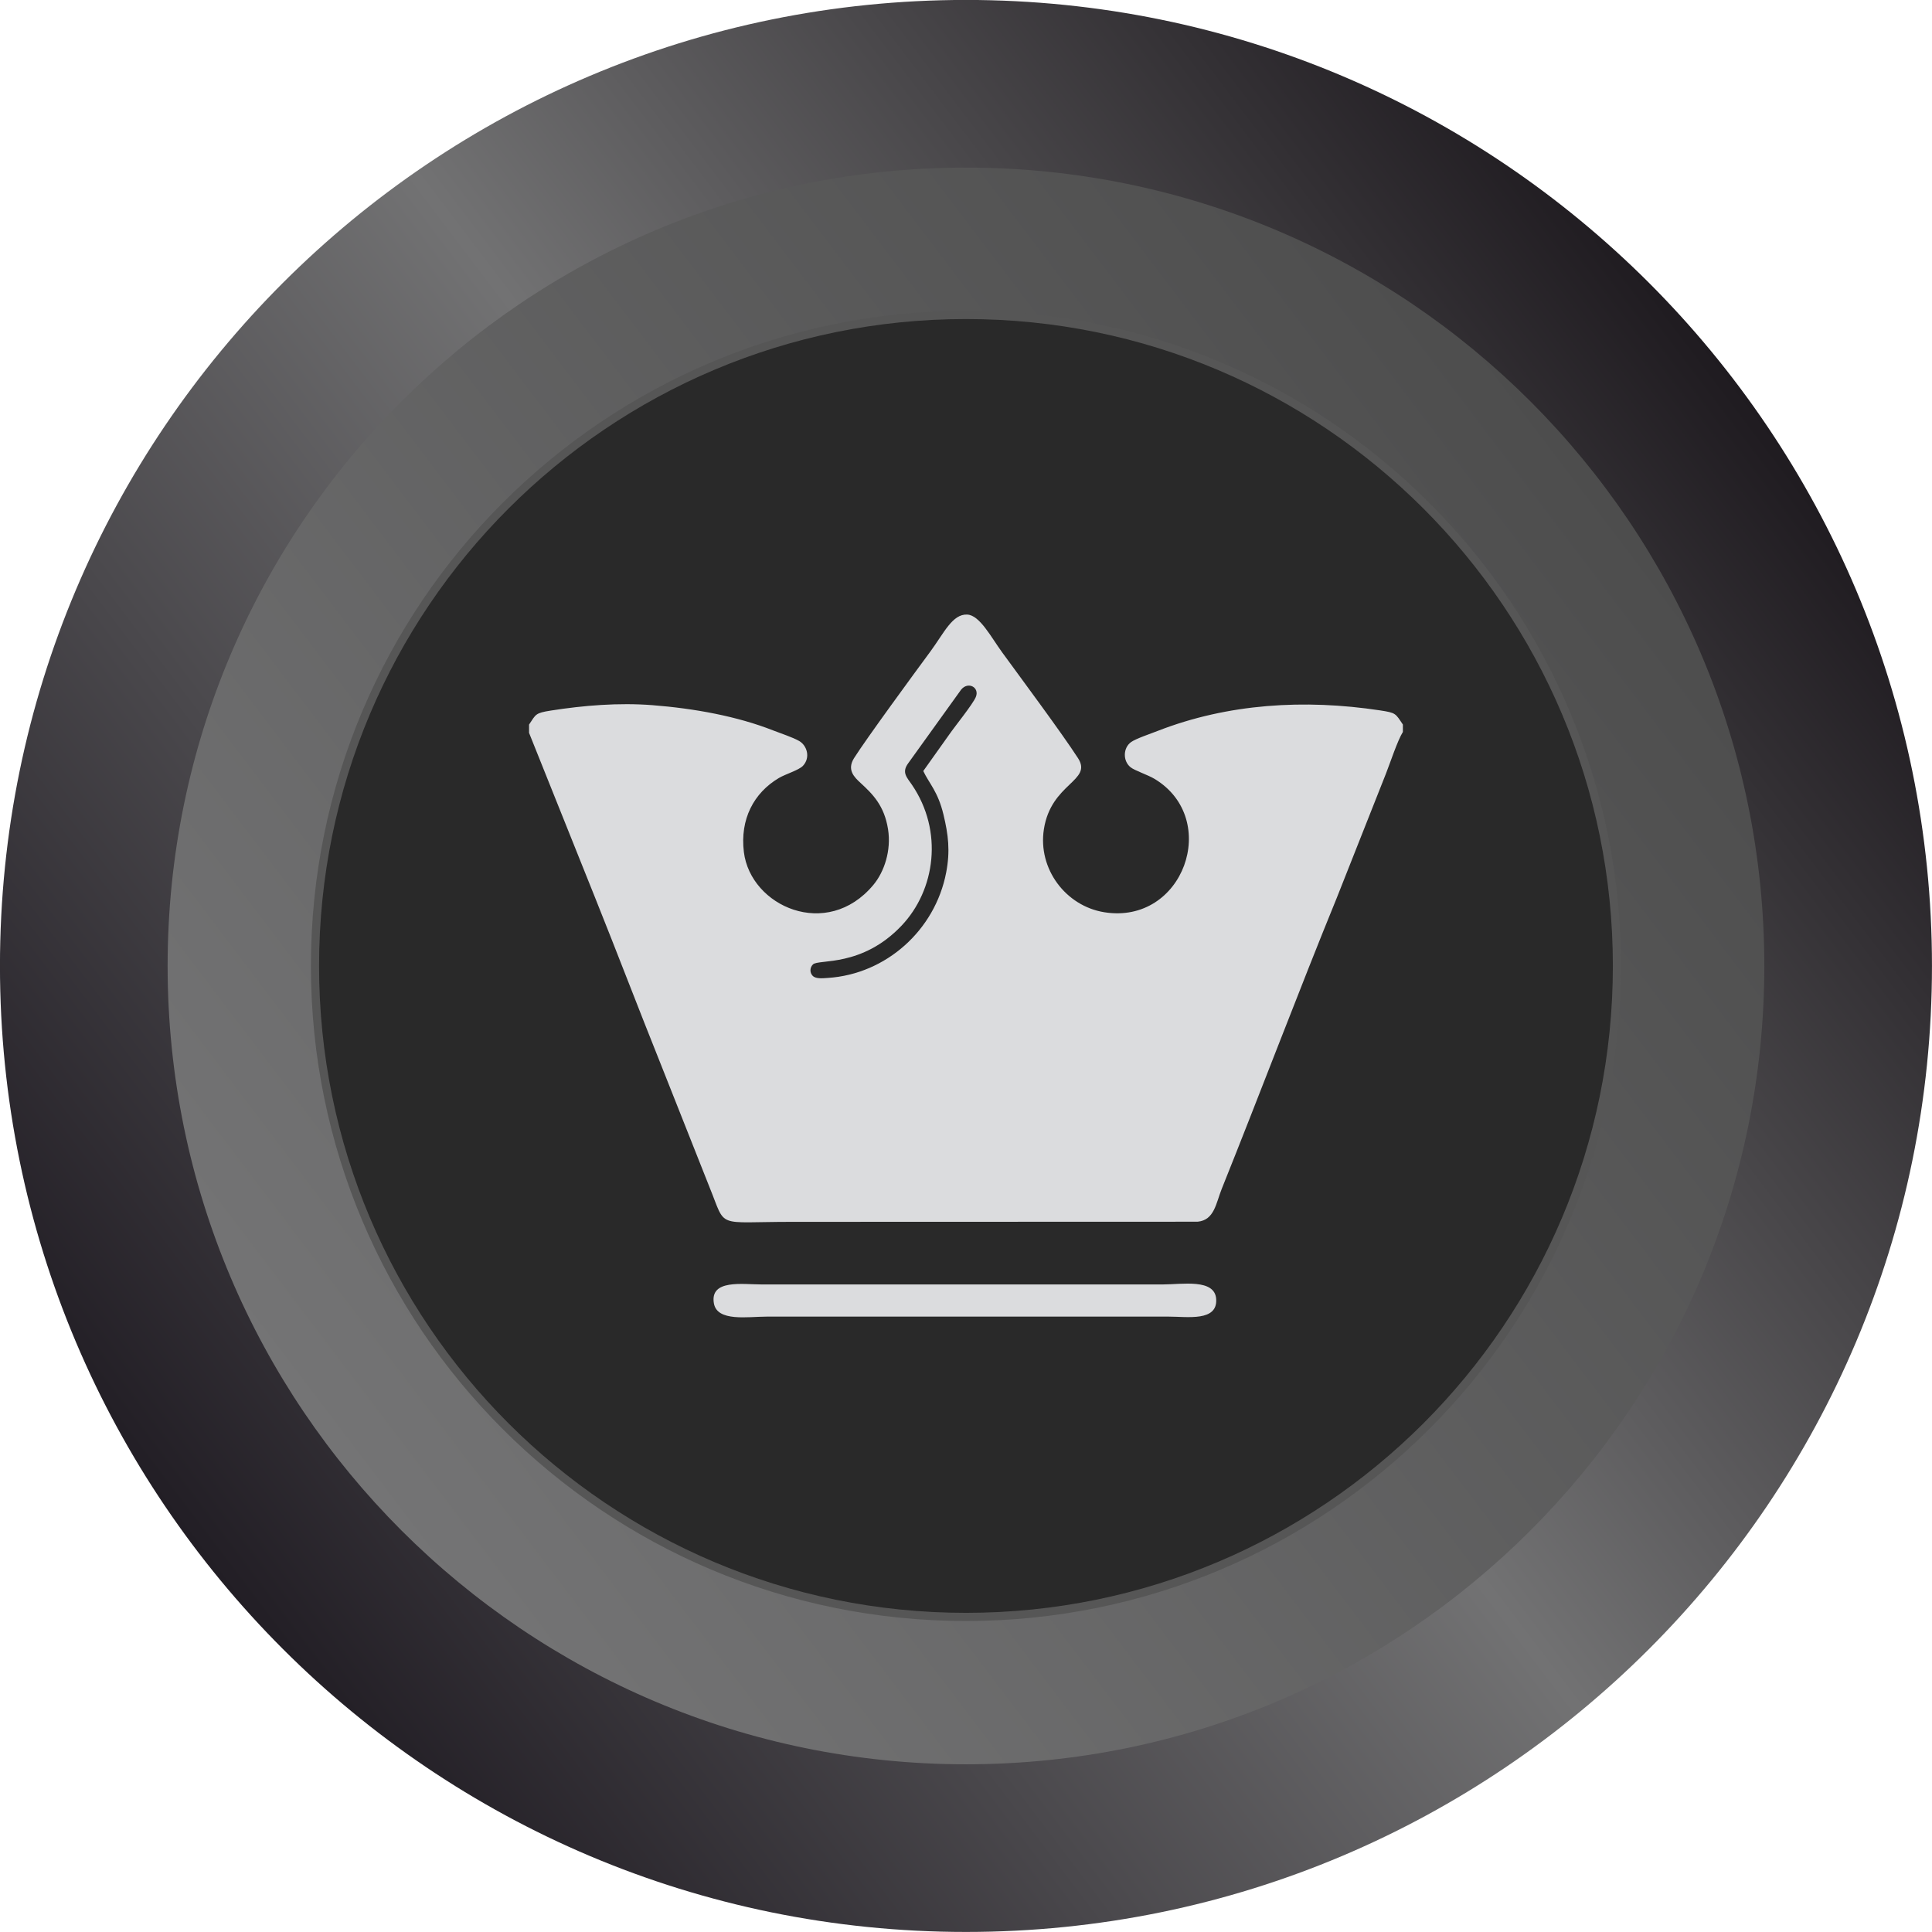
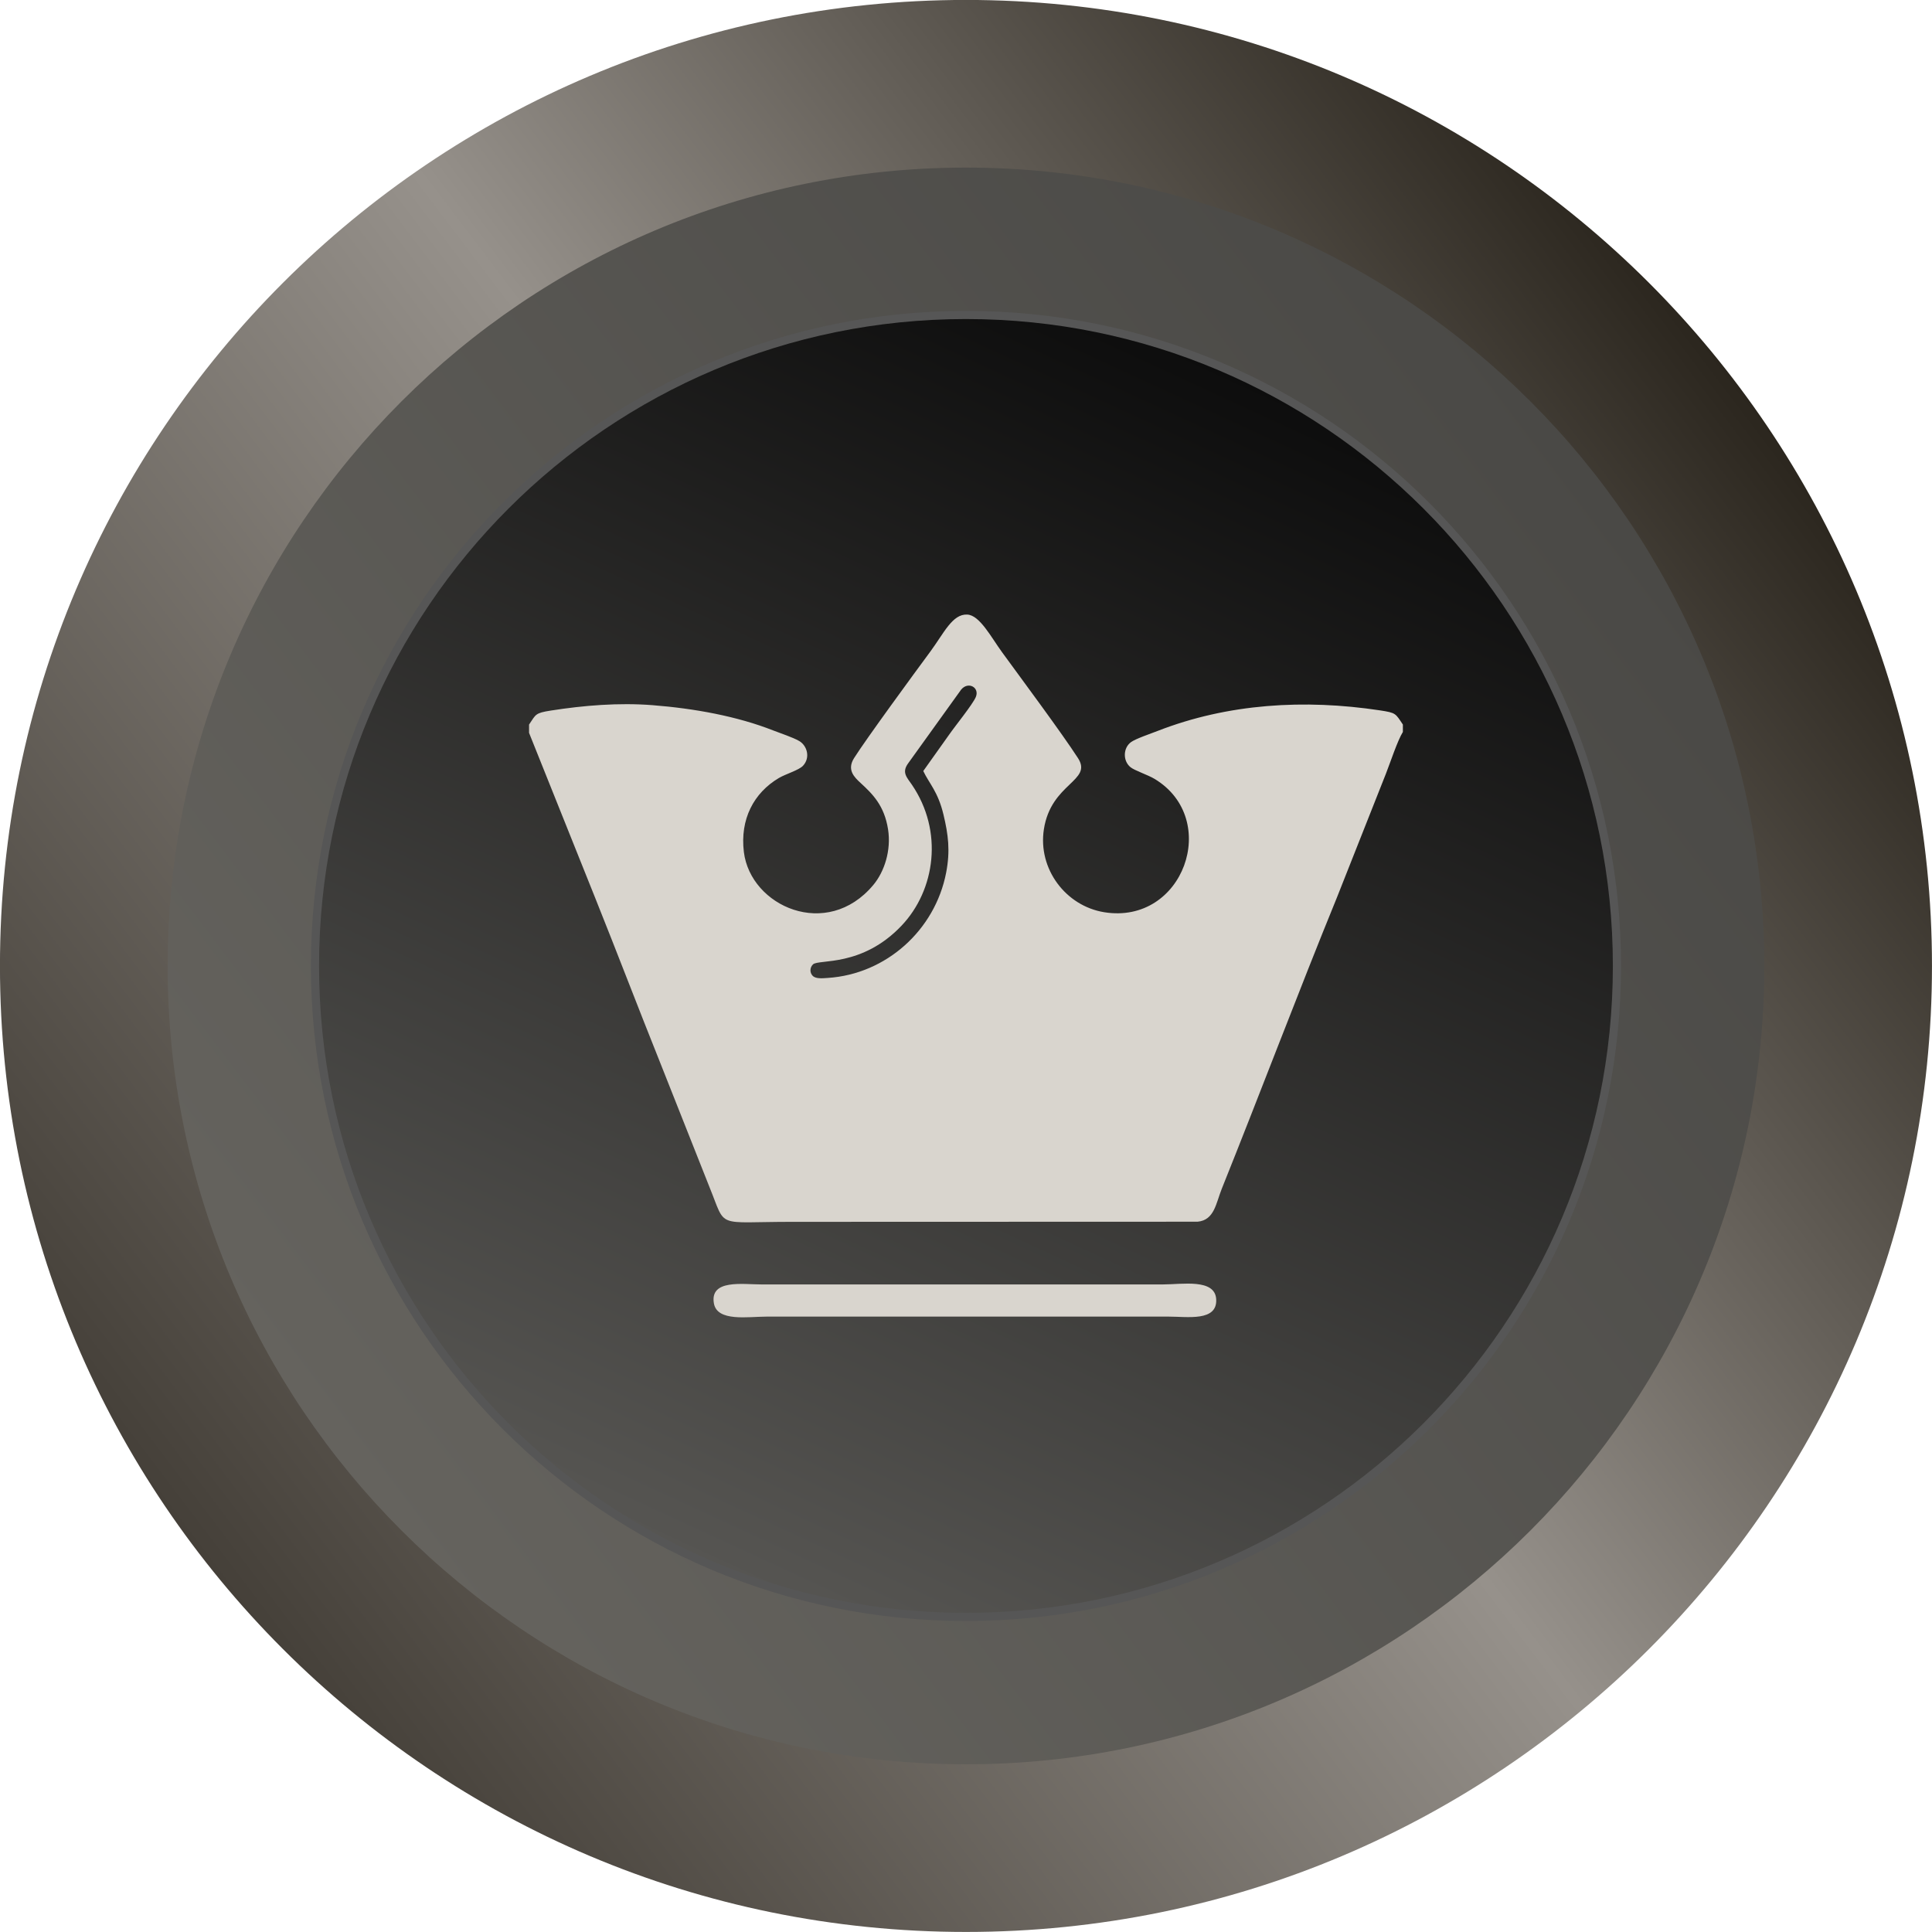
- <svg xmlns="http://www.w3.org/2000/svg" xml:space="preserve" width="100" height="100" version="1.1" viewBox="0 0 5926.66 5926.66" style="clip-rule:evenodd;fill-rule:evenodd;image-rendering:optimizeQuality;shape-rendering:geometricPrecision;text-rendering:geometricPrecision">
+ <svg xmlns="http://www.w3.org/2000/svg" xml:space="preserve" width="59.267mm" height="59.267mm" version="1.1" style="shape-rendering:geometricPrecision; text-rendering:geometricPrecision; image-rendering:optimizeQuality; fill-rule:evenodd; clip-rule:evenodd" viewBox="0 0 5926.66 5926.66">
  <defs>
    <style type="text/css">
-       
+    
    .str0 {stroke:#565656;stroke-width:25;stroke-miterlimit:22.926}
    .fil4 {fill:none}
-     .fil2 {fill:#292929}
-     .fil3 {fill:#DBDCDE}
-     .fil0 {fill:url(#id1)}
-     .fil1 {fill:url(#id2)}
+     .fil3 {fill:#D9D5CE}
+     .fil2 {fill:url(#id1)}
+     .fil0 {fill:url(#id2)}
+     .fil1 {fill:url(#id3)}
   
-     </style>
+   </style>
    <clipPath id="id0">
-       <path d="M-0.11-0.18l5926.67 0 0 5926.67-5926.67 0 0-5926.67z" />
+       <path d="M-0.11 -0.18l5926.67 0 0 5926.67 -5926.67 0 0 -5926.67z" />
    </clipPath>
-     <linearGradient id="id1" gradientUnits="userSpaceOnUse" x1="602.37" y1="4754.16" x2="5324.09" y2="1172.16">
-       <stop offset="0" style="stop-color:#221E25;stop-opacity:1" />
-       <stop offset="0.52" style="stop-color:#727273;stop-opacity:1" />
-       <stop offset="1" style="stop-color:#1F1B20;stop-opacity:1" />
+     <linearGradient id="id1" gradientUnits="userSpaceOnUse" x1="3800.07" y1="1150.01" x2="2126.39" y2="4776.31">
+       <stop offset="0" style="stop-opacity:1; stop-color:#0D0D0D" />
+       <stop offset="1" style="stop-opacity:1; stop-color:#565552" />
    </linearGradient>
-     <linearGradient id="id2" gradientUnits="userSpaceOnUse" x1="1012.1" y1="4443.32" x2="4914.36" y2="1483">
-       <stop offset="0" style="stop-color:#747475;stop-opacity:1" />
-       <stop offset="1" style="stop-color:#4D4D4D;stop-opacity:1" />
+     <linearGradient id="id2" gradientUnits="userSpaceOnUse" x1="602.37" y1="4754.16" x2="5324.09" y2="1172.16">
+       <stop offset="0" style="stop-opacity:1; stop-color:#454039" />
+       <stop offset="0.522" style="stop-opacity:1; stop-color:#96918B" />
+       <stop offset="1" style="stop-opacity:1; stop-color:#2B261E" />
+     </linearGradient>
+     <linearGradient id="id3" gradientUnits="userSpaceOnUse" x1="1012.1" y1="4443.32" x2="4914.36" y2="1483">
+       <stop offset="0" style="stop-opacity:1; stop-color:#65635E" />
+       <stop offset="1" style="stop-opacity:1; stop-color:#4A4946" />
    </linearGradient>
  </defs>
  <g id="Слой_x0020_1">
-     <g id="_2835140715024">
-       <circle class="fil0" cx="2963.23" cy="2963.16" r="2963.34" />
-       <circle class="fil1" cx="2963.23" cy="2963.16" r="2449.03" />
-       <circle class="fil2 str0" cx="2963.23" cy="2963.16" r="1996.95" />
+     <g>
+   </g>
+     <g style="clip-path:url(#id0)">
+       <g>
+         <g id="_1666412090016">
+           <circle class="fil0" cx="2963.23" cy="2963.16" r="2963.34" />
+           <circle class="fil1" cx="2963.23" cy="2963.16" r="2449.03" />
+           <circle class="fil2 str0" cx="2963.23" cy="2963.16" r="1996.95" />
+           <g>
+             <path class="fil3" d="M2832.25 2365.21c18,38.26 44.88,62.57 61.89,133.28 14.9,61.88 21.21,111.56 8.29,178.5 -34.06,176.46 -184.17,311.27 -362.99,322.93 -15.46,1 -36.54,3.55 -46.41,-6.45 -9.56,-9.7 -8.98,-25.74 1.01,-35.15 17.64,-16.62 149.92,9.31 271.42,-118.54 103.79,-109.2 129.27,-289.95 31.73,-432.78 -15.18,-22.23 -31.67,-37.22 -11.55,-65.05l163.03 -226.8c21.87,-25.83 56.9,-6.12 44.78,22.98 -9.41,22.6 -64.95,90.9 -81.92,115.63l-79.28 111.45zm-1209.3 -142.49l0 25.42 202.43 505.19c69.11,172.32 131.96,337.5 201.23,510.2l150.69 380.23c51.59,126.76 15.55,104.4 250.67,104.4l1245.81 -0.41c51.64,-4.81 56.34,-56.66 74.16,-101.03 118.07,-293.95 236.02,-606.7 353.07,-893.08l150.5 -380.26c13.08,-33.19 35.57,-101.85 52,-128.07l0 -22.69c-22.9,-34.01 -20.66,-35.97 -70.2,-43.46 -231.57,-35.01 -466.14,-21.05 -682.21,63.1 -20.94,8.16 -67.12,23.86 -81.45,34.19 -24.59,17.75 -25.58,57.33 -1.96,76.84 12.82,10.6 53.39,23.46 74.74,36.42 203.27,123.33 88.31,448.09 -155.2,408.65 -117.74,-19.06 -203.85,-132.71 -184.99,-254.43 22.09,-142.54 150.3,-147.7 104.67,-218.27 -49.84,-77.06 -173.15,-242.77 -232.61,-324.41 -34.32,-47.12 -68.74,-114.02 -107.09,-116 -45.68,-2.37 -71.66,57.16 -113.28,113.49 -47.21,63.89 -198.04,269.66 -234.06,326.98 -22.53,35.85 0.78,58.37 20,76.03 37.09,34.09 72.94,69.5 84.36,142.33 10.11,64.52 -11.24,130.04 -45.28,170.75 -142.46,170.32 -376.62,65.48 -397.03,-101.15 -12.28,-100.27 30.11,-181.39 107.63,-227.2 20.03,-11.84 61.2,-23.93 73.65,-37.28 23.78,-25.49 12.34,-62.24 -11.63,-76.11 -19.58,-11.33 -57.3,-23.55 -79.39,-32.25 -110.07,-43.38 -241.2,-67.55 -371.02,-77.67 -102.91,-8.03 -210.52,0.74 -311.43,16.58 -48.1,7.55 -45.49,11.26 -66.78,42.97z" />
+             <path class="fil3" d="M2189.89 3997.84c9.66,57.7 104.73,41.03 162.15,41.03l1233.23 0c57.49,0 149.68,15.69 145.54,-53.54 -3.82,-63.73 -104.58,-45.18 -162.67,-45.18l-1233.23 0c-56.88,0 -157.42,-16.33 -145.02,57.69z" />
+           </g>
+         </g>
+       </g>
    </g>
-     <g id="_2835140712848">
-       <path class="fil3" d="M2832.25 2365.22c18 38.26 44.88 62.57 61.89 133.28 14.9 61.88 21.21 111.56 8.29 178.5-34.06 176.46-184.17 311.27-362.99 322.93-15.46 1-36.54 3.55-46.41-6.45-9.56-9.7-8.98-25.74 1.01-35.15 17.64-16.62 149.92 9.31 271.42-118.54 103.79-109.2 129.27-289.95 31.73-432.78-15.18-22.23-31.67-37.22-11.55-65.05l163.03-226.8c21.87-25.83 56.9-6.12 44.78 22.98-9.41 22.6-64.95 90.9-81.92 115.63l-79.28 111.45zm-1209.3-142.49l0 25.42 202.43 505.19c69.11 172.32 131.96 337.5 201.23 510.2l150.69 380.23c51.59 126.76 15.55 104.4 250.67 104.4l1245.81-0.41c51.64-4.81 56.34-56.66 74.16-101.03 118.07-293.95 236.02-606.7 353.07-893.08l150.5-380.26c13.08-33.19 35.57-101.85 52-128.07l0-22.69c-22.9-34.01-20.66-35.97-70.2-43.46-231.57-35.01-466.14-21.05-682.21 63.1-20.94 8.16-67.12 23.86-81.45 34.19-24.59 17.75-25.58 57.33-1.96 76.84 12.82 10.6 53.39 23.46 74.74 36.42 203.27 123.33 88.31 448.09-155.2 408.65-117.74-19.06-203.85-132.71-184.99-254.43 22.09-142.54 150.3-147.7 104.67-218.27-49.84-77.06-173.15-242.77-232.61-324.41-34.32-47.12-68.74-114.02-107.09-116-45.68-2.37-71.66 57.16-113.28 113.49-47.21 63.89-198.04 269.66-234.06 326.98-22.53 35.85 0.78 58.37 20 76.03 37.09 34.09 72.94 69.5 84.36 142.33 10.11 64.52-11.24 130.04-45.28 170.75-142.46 170.32-376.62 65.48-397.03-101.15-12.28-100.27 30.11-181.39 107.63-227.2 20.03-11.84 61.2-23.93 73.65-37.28 23.78-25.49 12.34-62.24-11.63-76.11-19.58-11.33-57.3-23.55-79.39-32.25-110.07-43.38-241.2-67.55-371.02-77.67-102.91-8.03-210.52 0.74-311.43 16.58-48.1 7.55-45.49 11.26-66.78 42.97z" />
-       <path class="fil3" d="M2189.89 3997.85c9.66 57.7 104.73 41.03 162.15 41.03l1233.23 0c57.49 0 149.68 15.69 145.54-53.54-3.82-63.73-104.58-45.18-162.67-45.18l-1233.23 0c-56.88 0-157.42-16.33-145.02 57.69z" />
-     </g>
-     <polygon class="fil4" points="-0.11 -0.18 5926.56 -0.18 5926.56 5926.49 -0.11 5926.49 " />
+     <polygon class="fil4" points="-0.11,-0.18 5926.56,-0.18 5926.56,5926.49 -0.11,5926.49 " />
  </g>
</svg>
